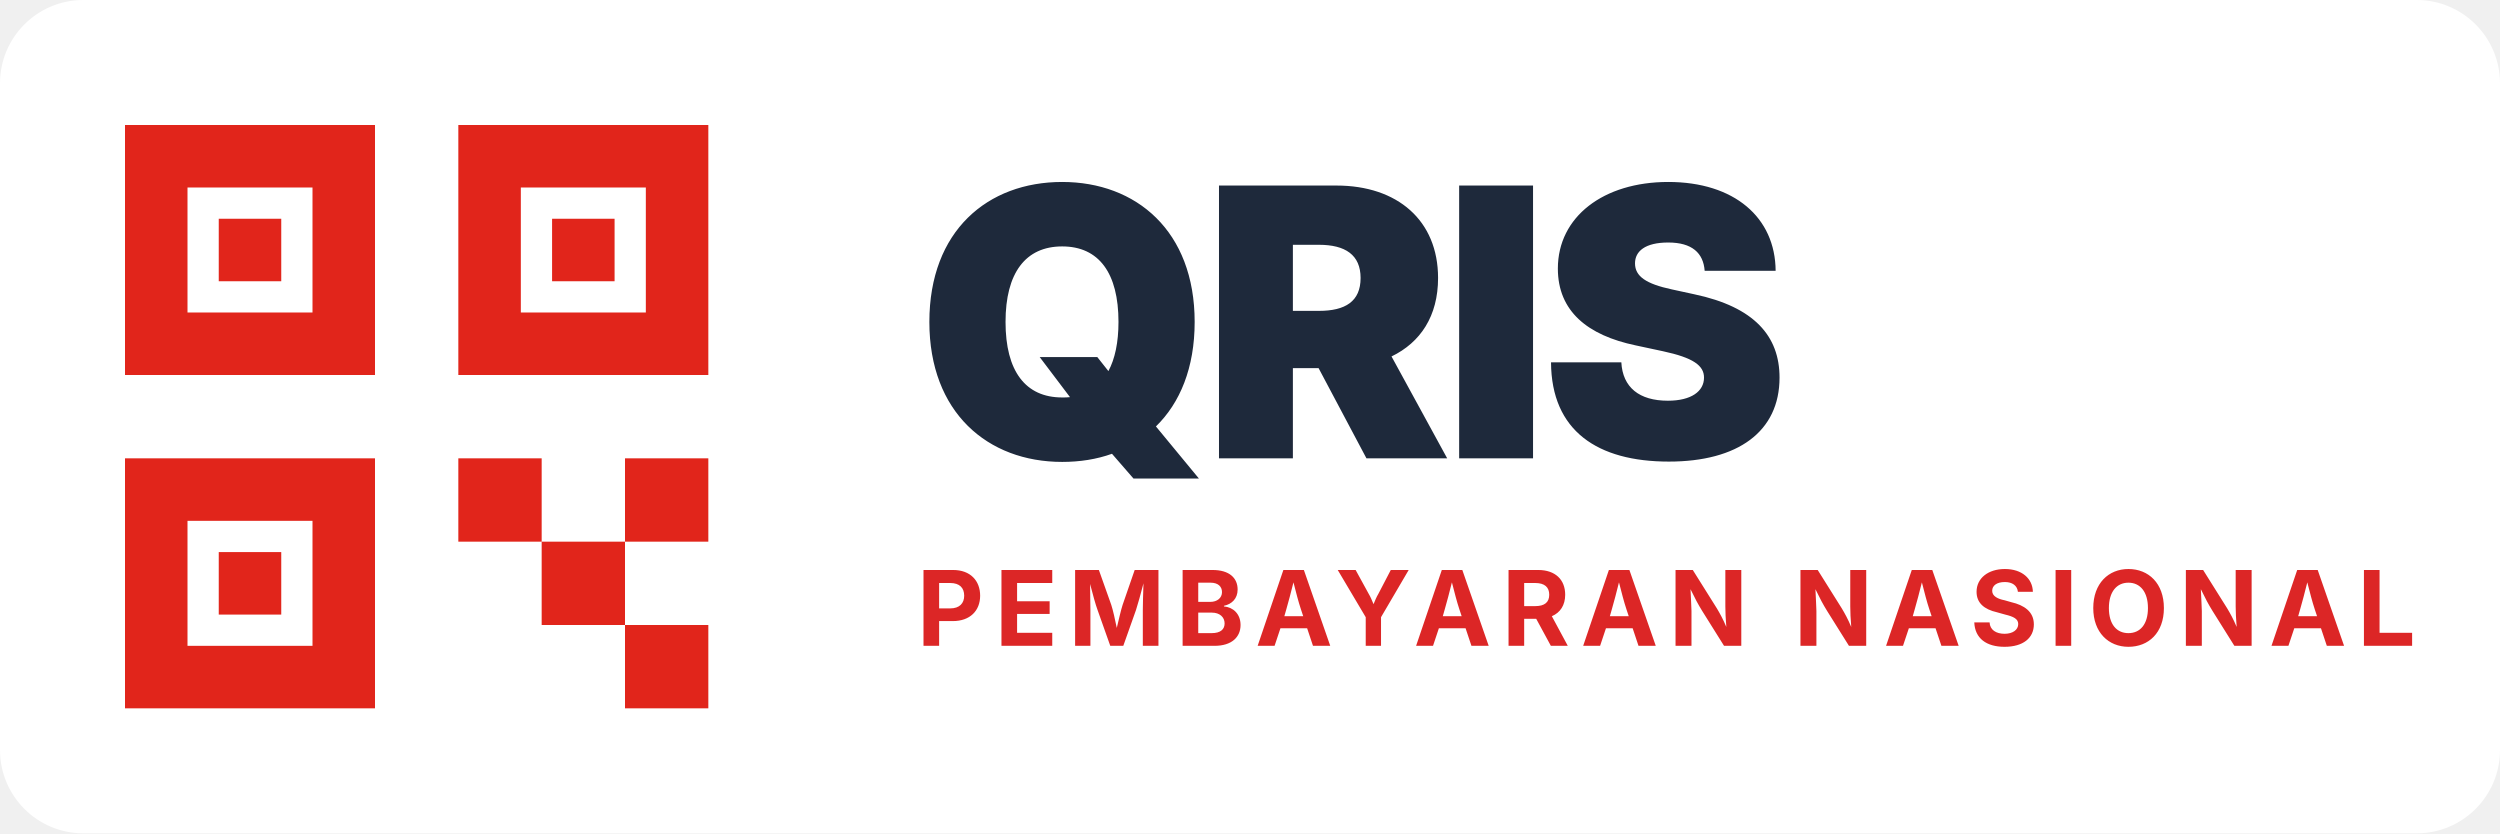
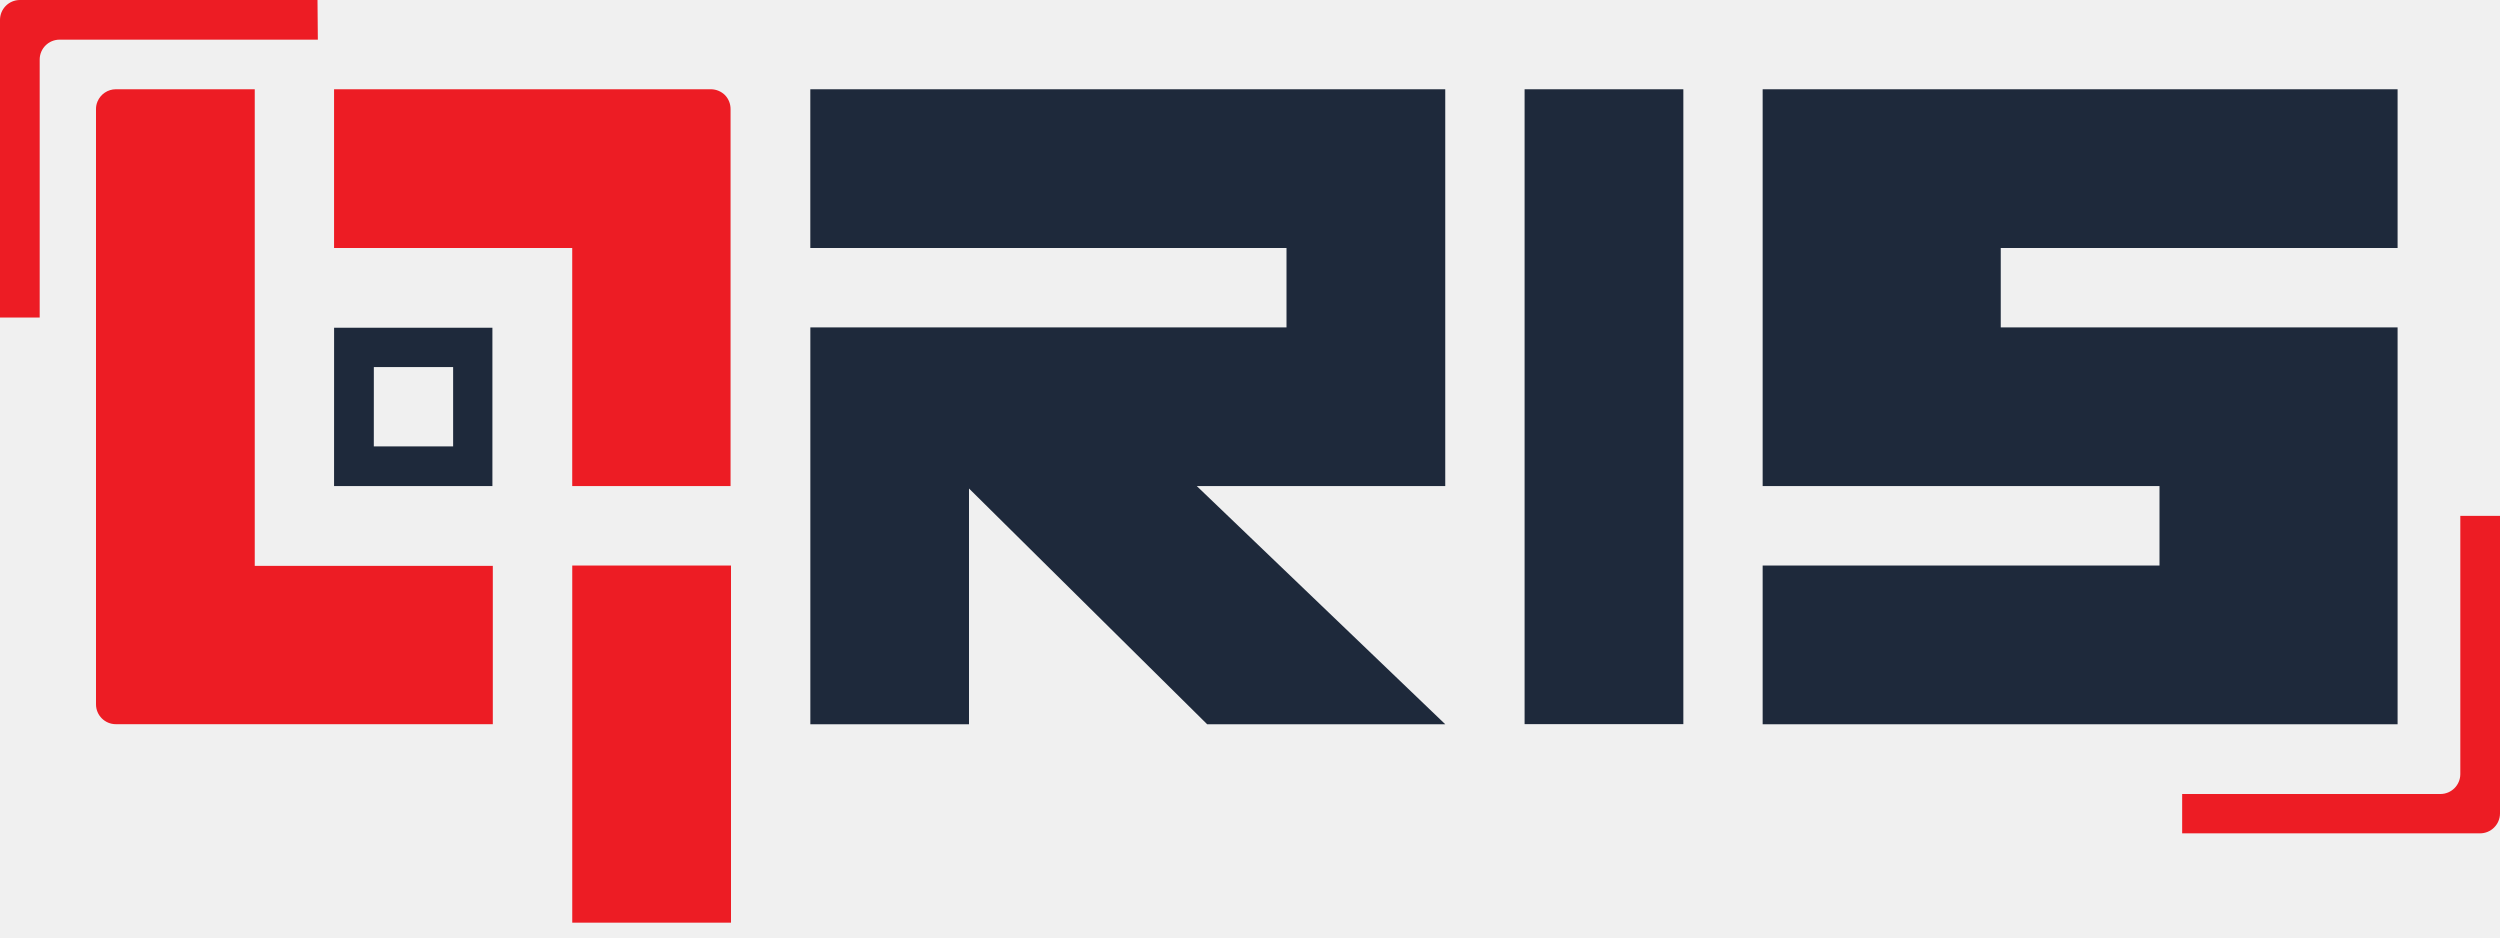
- <svg xmlns="http://www.w3.org/2000/svg" viewBox="0 0 120 40" fill="none" class="payment-logo">
-   <rect width="120" height="40" rx="4" fill="#FFFFFF" />
-   <g transform="translate(6, 6)">
-     <path d="M0 0h12v12H0V0zm3 3v6h6V3H3z" fill="#E1251B" />
-     <path d="M4.5 4.5h3v3h-3z" fill="#E1251B" />
-     <path d="M16 0h12v12H16V0zm3 3v6h6V3h-6z" fill="#E1251B" />
-     <path d="M20.5 4.5h3v3h-3z" fill="#E1251B" />
-     <path d="M0 16h12v12H0V16zm3 3v6h6v-6H3z" fill="#E1251B" />
-     <path d="M4.5 20.5h3v3h-3z" fill="#E1251B" />
-     <path d="M16 16h4v4h-4zm8 0h4v4h-4zm-4 4h4v4h-4zm4 4h4v4h-4z" fill="#E1251B" />
+ <svg xmlns="http://www.w3.org/2000/svg" fill="none" viewBox="0 0 80 30">
+   <g clip-path="url(#clip0_3802_26543)">
+     <path fill="#1E293B" d="M76.723 10.477H64.024V7.936h12.699v-5.08H56.405v12.699h12.699v2.541H56.405v5.08h20.318zM53.867 2.856h-5.08v20.317h5.08zm-27.937 0v5.08h15.238v2.541H25.931v12.699h5.077v-7.544l7.621 7.544h7.619l-7.95-7.621h7.95V2.856zM10.69 15.555h5.067v-5.067h-5.066zm1.273-3.808H14.5v2.538h-2.538z" />
+     <path fill="#ED1C24" d="M8.152 2.856H3.707a.64.64 0 0 0-.587.393.6.6 0 0 0-.048.244V22.54a.635.635 0 0 0 .635.634H15.77v-5.066H8.152zm14.603 0H10.69v5.08h7.621v7.619h5.067V3.493a.64.64 0 0 0-.179-.45.65.65 0 0 0-.445-.187m.638 15.24h-5.08v11.43h5.08z" />
+     <path fill="#ED1C24" d="M10.16 0H.635A.637.637 0 0 0 0 .635v9.525h1.27V1.893a.637.637 0 0 1 .634-.624h8.267zm68.57 16.507v8.266a.637.637 0 0 1-.634.635h-8.267v1.259h9.526a.64.64 0 0 0 .645-.635v-9.525z" />
  </g>
-   <text x="44" y="22" font-family="system-ui, -apple-system, sans-serif" font-weight="900" font-size="18" fill="#1E293B" letter-spacing="-0.5">QRIS</text>
-   <text x="44" y="31" font-family="system-ui, -apple-system, sans-serif" font-weight="700" font-size="5" fill="#DC2626" letter-spacing="0.5">PEMBAYARAN NASIONAL</text>
+   <defs>
+     <clipPath id="clip0_3802_26543">
+       <path fill="#fff" d="M0 0h80v29.525H0z" />
+     </clipPath>
+   </defs>
</svg>
